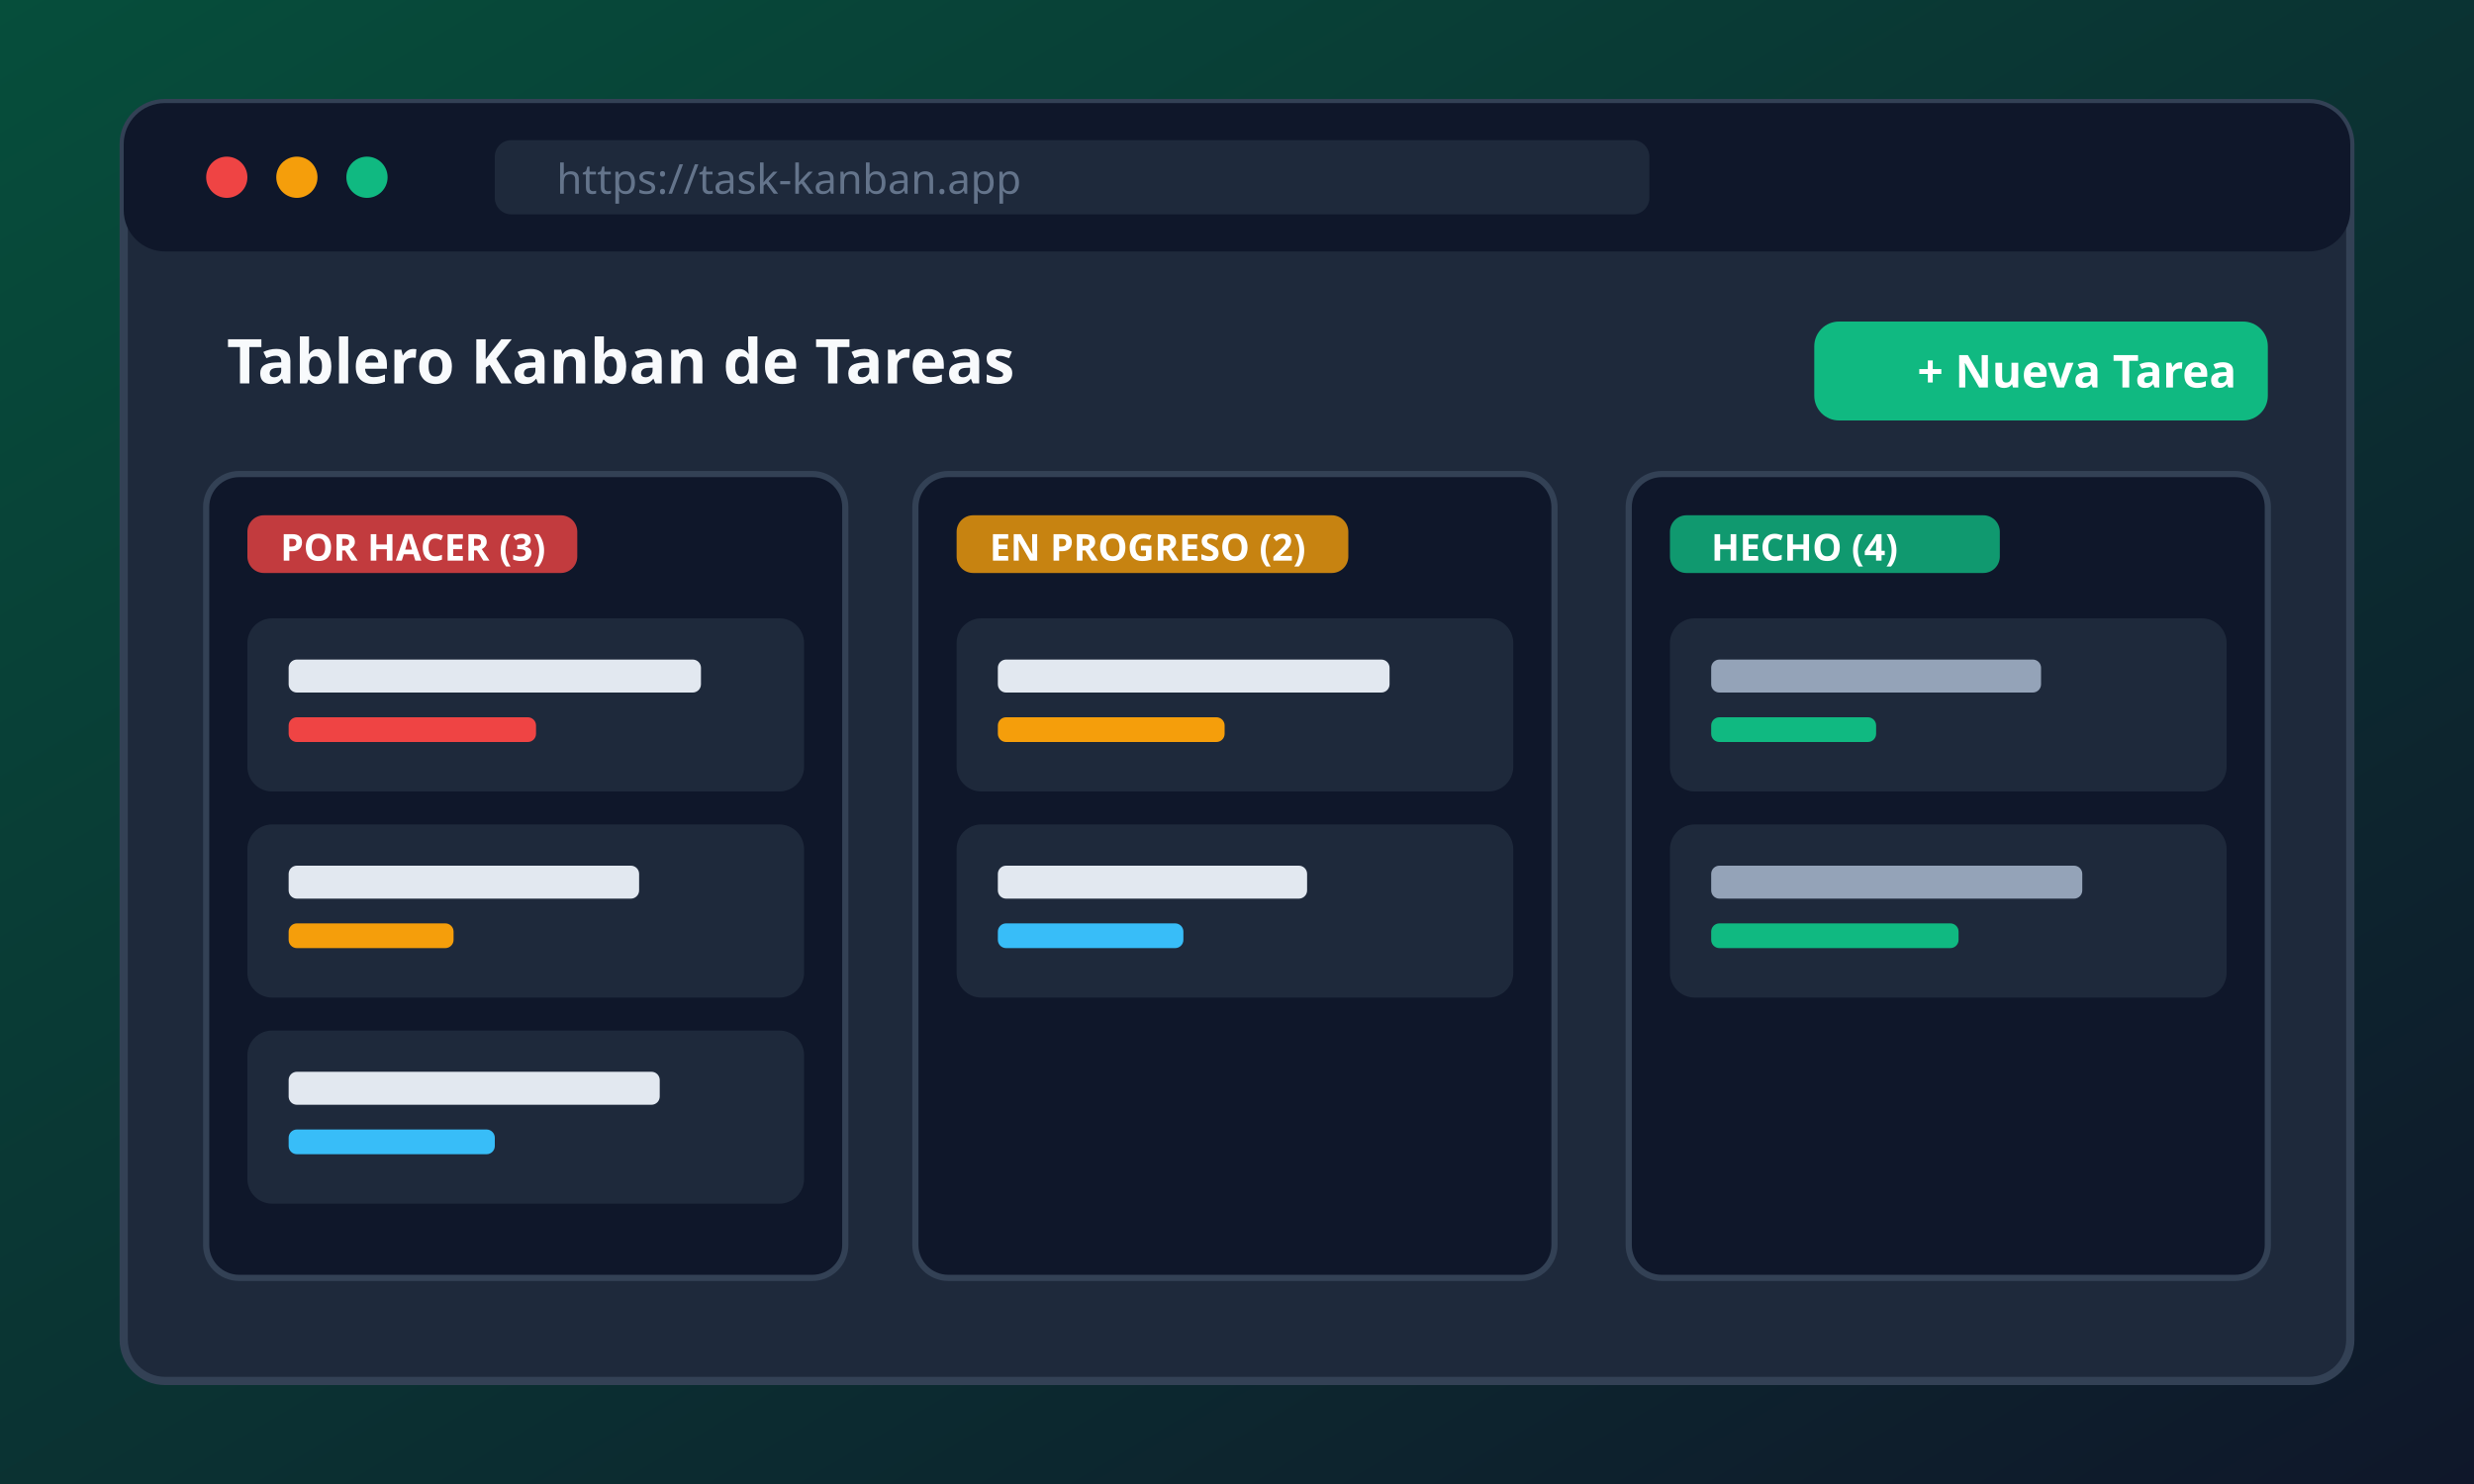
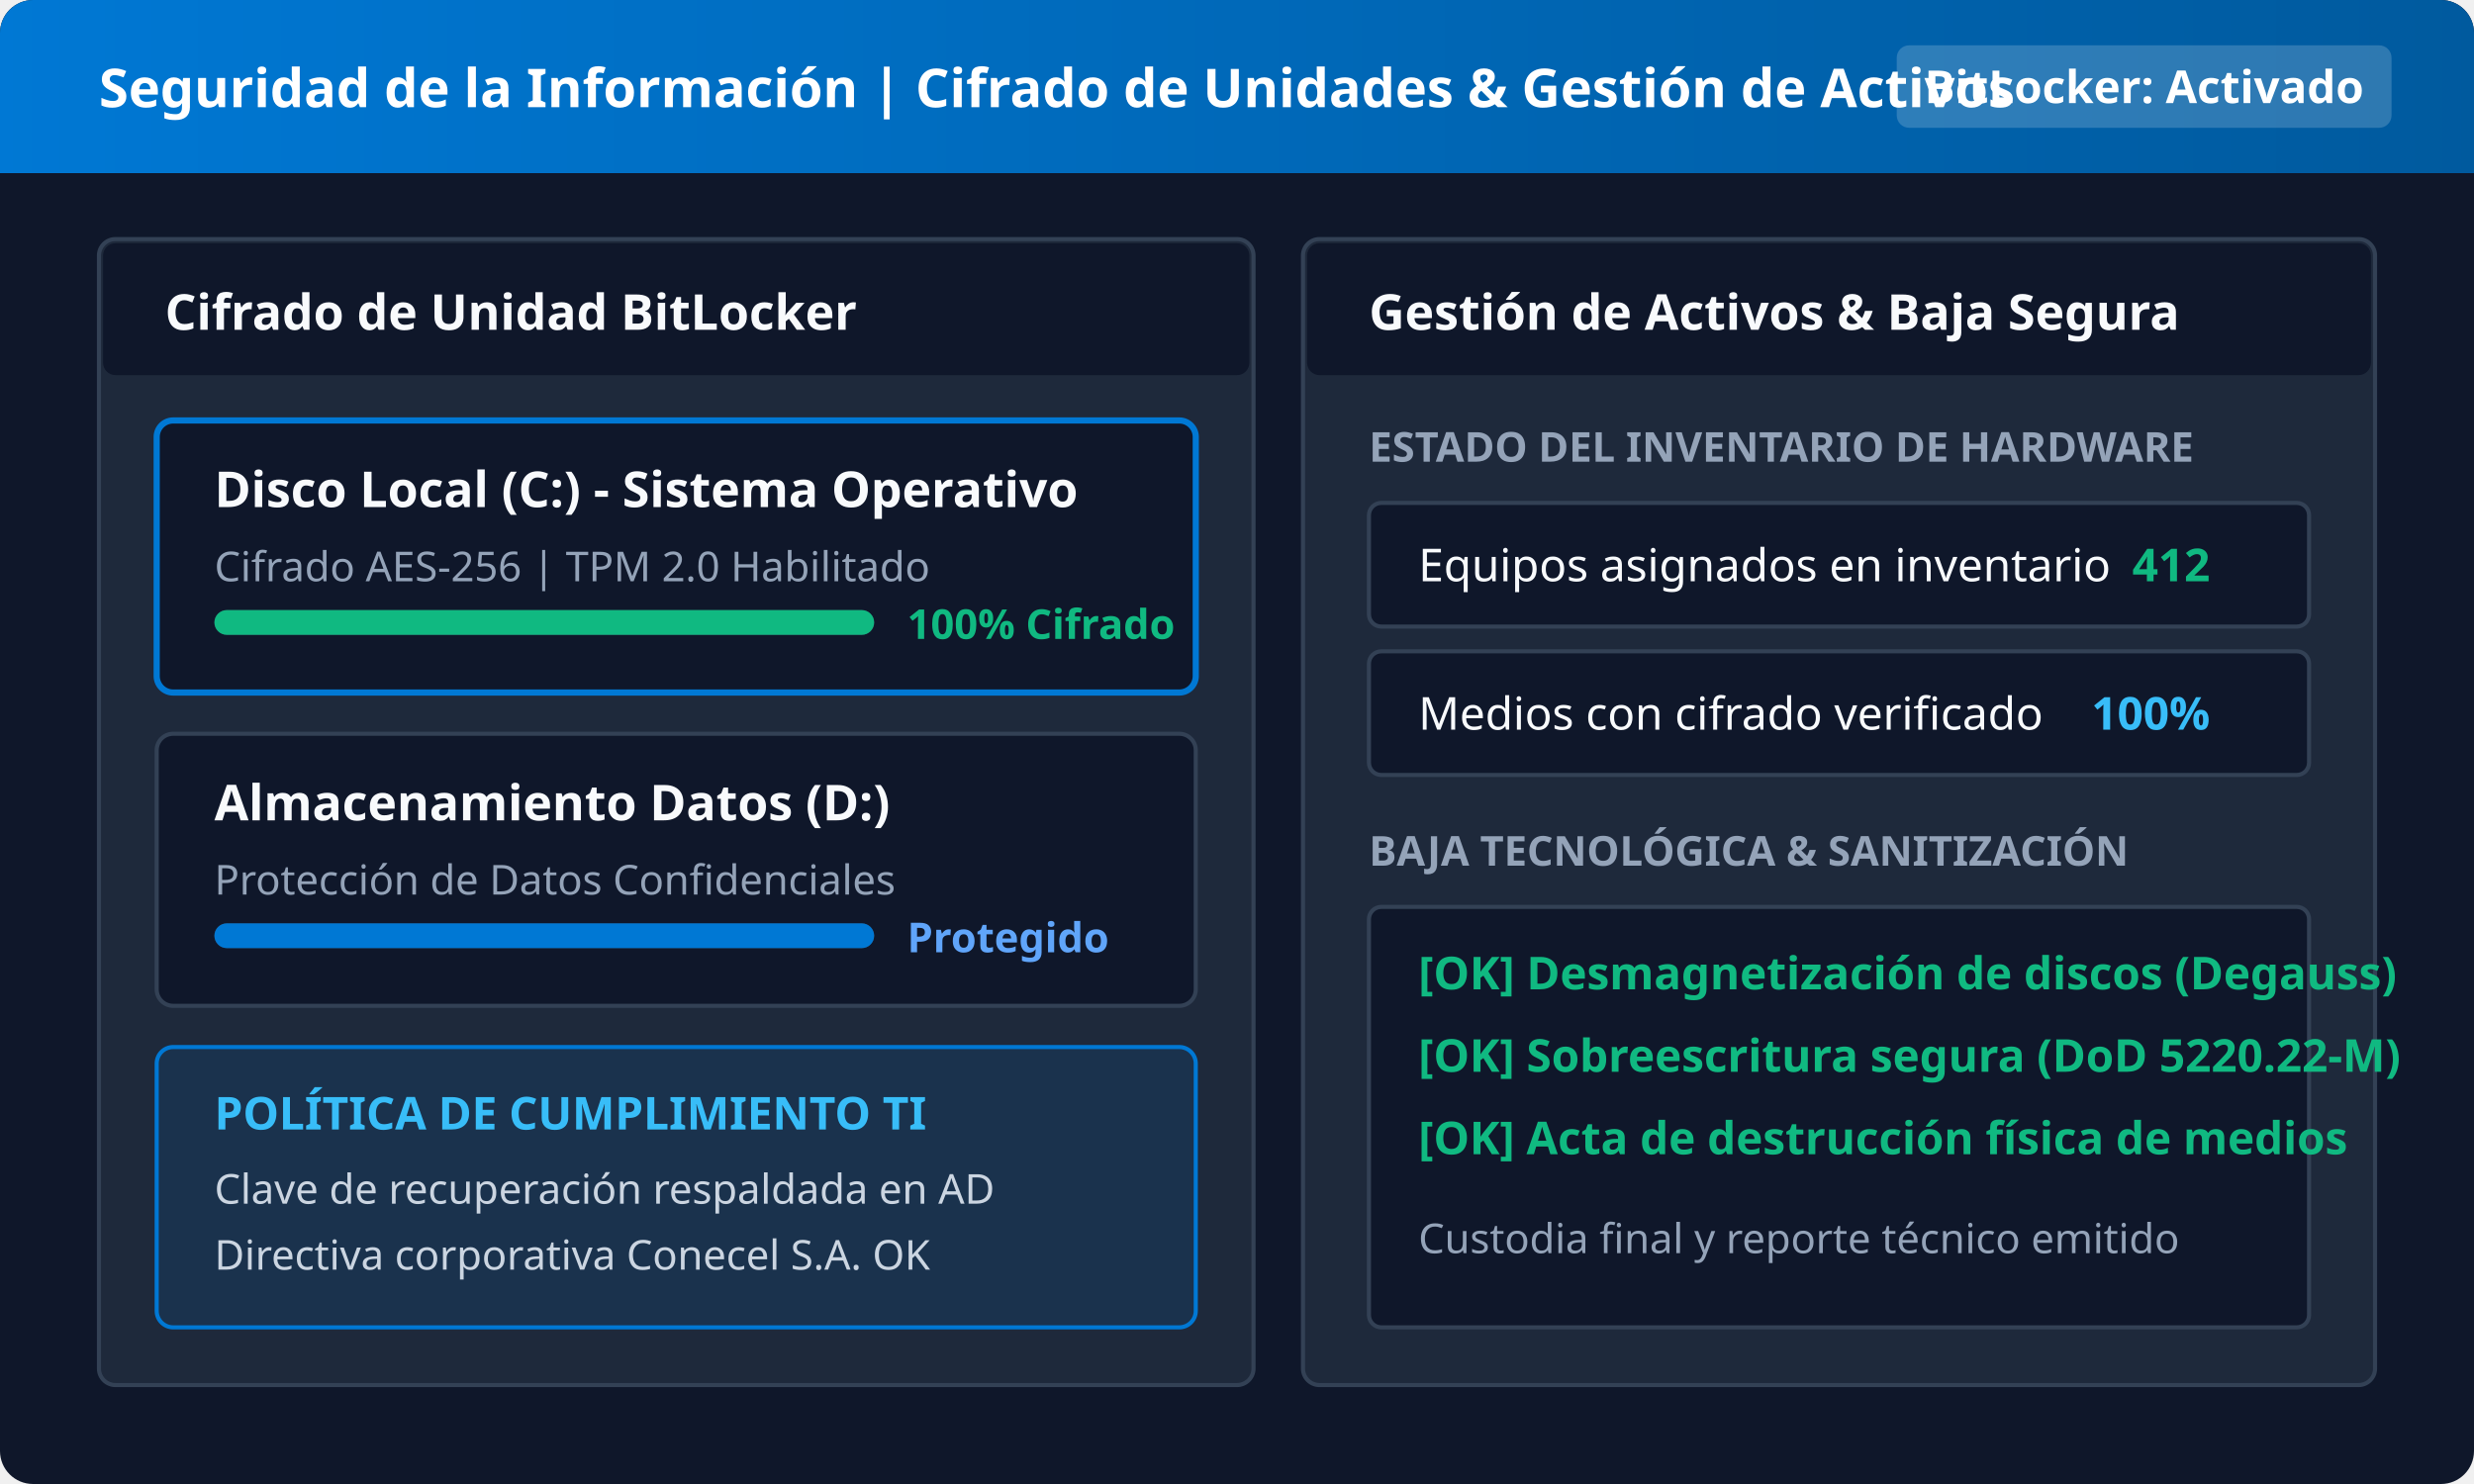
<svg xmlns="http://www.w3.org/2000/svg" viewBox="0 0 600 360" width="100%" height="100%">
  <defs>
-     <linearGradient id="bg2" x1="0%" y1="0%" x2="100%" y2="100%">
-       <stop offset="0%" stop-color="#064e3b" />
-       <stop offset="100%" stop-color="#0f172a" />
+     <linearGradient id="headerGrad2" x1="0%" y1="0%" x2="100%" y2="0%">
+       <stop offset="0%" stop-color="#0078d4" />
+       <stop offset="100%" stop-color="#005a9e" />
    </linearGradient>
  </defs>
-   <rect width="600" height="360" fill="url(#bg2)" />
-   <rect x="30" y="25" width="540" height="310" rx="10" fill="#1e293b" stroke="#334155" stroke-width="2" />
-   <rect x="30" y="25" width="540" height="36" rx="10" fill="#0f172a" />
-   <circle cx="55" cy="43" r="5" fill="#ef4444" />
-   <circle cx="72" cy="43" r="5" fill="#f59e0b" />
-   <circle cx="89" cy="43" r="5" fill="#10b981" />
-   <rect x="120" y="34" width="280" height="18" rx="4" fill="#1e293b" />
-   <text x="135" y="47" fill="#64748b" font-family="sans-serif" font-size="10">https://task-kanban.app</text>
-   <text x="55" y="93" fill="#f8fafc" font-family="sans-serif" font-size="15" font-weight="bold">Tablero Kanban de Tareas</text>
-   <rect x="440" y="78" width="110" height="24" rx="6" fill="#10b981" />
-   <text x="465" y="94" fill="#ffffff" font-family="sans-serif" font-size="11" font-weight="bold">+ Nueva Tarea</text>
-   <rect x="50" y="115" width="155" height="195" rx="8" fill="#0f172a" stroke="#334155" stroke-width="1.5" />
-   <rect x="60" y="125" width="80" height="14" rx="4" fill="#ef4444" opacity="0.8" />
-   <text x="68" y="136" fill="#ffffff" font-family="sans-serif" font-size="9" font-weight="bold">POR HACER (3)</text>
-   <rect x="60" y="150" width="135" height="42" rx="6" fill="#1e293b" />
-   <rect x="70" y="160" width="100" height="8" rx="2" fill="#e2e8f0" />
-   <rect x="70" y="174" width="60" height="6" rx="2" fill="#ef4444" />
-   <rect x="60" y="200" width="135" height="42" rx="6" fill="#1e293b" />
-   <rect x="70" y="210" width="85" height="8" rx="2" fill="#e2e8f0" />
-   <rect x="70" y="224" width="40" height="6" rx="2" fill="#f59e0b" />
-   <rect x="60" y="250" width="135" height="42" rx="6" fill="#1e293b" />
-   <rect x="70" y="260" width="90" height="8" rx="2" fill="#e2e8f0" />
-   <rect x="70" y="274" width="50" height="6" rx="2" fill="#38bdf8" />
-   <rect x="222" y="115" width="155" height="195" rx="8" fill="#0f172a" stroke="#334155" stroke-width="1.5" />
-   <rect x="232" y="125" width="95" height="14" rx="4" fill="#f59e0b" opacity="0.8" />
-   <text x="240" y="136" fill="#ffffff" font-family="sans-serif" font-size="9" font-weight="bold">EN PROGRESO (2)</text>
-   <rect x="232" y="150" width="135" height="42" rx="6" fill="#1e293b" />
-   <rect x="242" y="160" width="95" height="8" rx="2" fill="#e2e8f0" />
-   <rect x="242" y="174" width="55" height="6" rx="2" fill="#f59e0b" />
-   <rect x="232" y="200" width="135" height="42" rx="6" fill="#1e293b" />
-   <rect x="242" y="210" width="75" height="8" rx="2" fill="#e2e8f0" />
-   <rect x="242" y="224" width="45" height="6" rx="2" fill="#38bdf8" />
-   <rect x="395" y="115" width="155" height="195" rx="8" fill="#0f172a" stroke="#334155" stroke-width="1.5" />
-   <rect x="405" y="125" width="80" height="14" rx="4" fill="#10b981" opacity="0.8" />
-   <text x="415" y="136" fill="#ffffff" font-family="sans-serif" font-size="9" font-weight="bold">HECHO (4)</text>
-   <rect x="405" y="150" width="135" height="42" rx="6" fill="#1e293b" />
-   <rect x="415" y="160" width="80" height="8" rx="2" fill="#94a3b8" />
-   <rect x="415" y="174" width="40" height="6" rx="2" fill="#10b981" />
-   <rect x="405" y="200" width="135" height="42" rx="6" fill="#1e293b" />
-   <rect x="415" y="210" width="90" height="8" rx="2" fill="#94a3b8" />
-   <rect x="415" y="224" width="60" height="6" rx="2" fill="#10b981" />
+   <rect width="600" height="360" fill="#0f172a" rx="8" />
+   <rect x="0" y="0" width="600" height="42" fill="url(#headerGrad2)" rx="8" />
+   <rect x="0" y="30" width="600" height="12" fill="url(#headerGrad2)" />
+   <text x="24" y="26" fill="#ffffff" font-family="'Segoe UI', system-ui, sans-serif" font-size="13" font-weight="700">Seguridad de la Información | Cifrado de Unidades &amp; Gestión de Activos</text>
+   <rect x="460" y="11" width="120" height="20" rx="3" fill="rgba(255,255,255,0.18)" />
+   <text x="520" y="25" fill="#ffffff" font-family="'Segoe UI', system-ui, sans-serif" font-size="11" font-weight="600" text-anchor="middle">BitLocker: Activado</text>
+   <rect x="24" y="58" width="280" height="278" rx="4" fill="#1e293b" stroke="#334155" stroke-width="1" />
+   <rect x="25" y="59" width="278" height="32" fill="#0f172a" rx="3" />
+   <text x="40" y="80" fill="#f8fafc" font-family="'Segoe UI', sans-serif" font-size="12" font-weight="700">Cifrado de Unidad BitLocker</text>
+   <rect x="38" y="102" width="252" height="66" rx="4" fill="#0f172a" stroke="#0078d4" stroke-width="1.5" />
+   <text x="52" y="123" fill="#f8fafc" font-family="'Segoe UI', sans-serif" font-size="12" font-weight="700">Disco Local (C:) - Sistema Operativo</text>
+   <text x="52" y="141" fill="#94a3b8" font-family="'Segoe UI', sans-serif" font-size="10">Cifrado AES-256 | TPM 2.0 Habilitado</text>
+   <rect x="52" y="148" width="160" height="6" rx="3" fill="#334155" />
+   <rect x="52" y="148" width="160" height="6" rx="3" fill="#10b981" />
+   <text x="220" y="155" fill="#10b981" font-family="'Segoe UI', sans-serif" font-size="10" font-weight="700">100% Cifrado</text>
+   <rect x="38" y="178" width="252" height="66" rx="4" fill="#0f172a" stroke="#334155" stroke-width="1" />
+   <text x="52" y="199" fill="#f8fafc" font-family="'Segoe UI', sans-serif" font-size="12" font-weight="700">Almacenamiento Datos (D:)</text>
+   <text x="52" y="217" fill="#94a3b8" font-family="'Segoe UI', sans-serif" font-size="10">Protección de Datos Confidenciales</text>
+   <rect x="52" y="224" width="160" height="6" rx="3" fill="#334155" />
+   <rect x="52" y="224" width="160" height="6" rx="3" fill="#0078d4" />
+   <text x="220" y="231" fill="#60a5fa" font-family="'Segoe UI', sans-serif" font-size="10" font-weight="700">Protegido</text>
+   <rect x="38" y="254" width="252" height="68" rx="4" fill="rgba(0,120,212,0.12)" stroke="#0078d4" stroke-width="1" />
+   <text x="52" y="274" fill="#38bdf8" font-family="'Segoe UI', sans-serif" font-size="11" font-weight="700">POLÍTICA DE CUMPLIMIENTO TI</text>
+   <text x="52" y="292" fill="#cbd5e1" font-family="'Segoe UI', sans-serif" font-size="10">Clave de recuperación respaldada en AD</text>
+   <text x="52" y="308" fill="#cbd5e1" font-family="'Segoe UI', sans-serif" font-size="10">Directiva corporativa Conecel S.A. OK</text>
+   <rect x="316" y="58" width="260" height="278" rx="4" fill="#1e293b" stroke="#334155" stroke-width="1" />
+   <rect x="317" y="59" width="258" height="32" fill="#0f172a" rx="3" />
+   <text x="332" y="80" fill="#f8fafc" font-family="'Segoe UI', sans-serif" font-size="12" font-weight="700">Gestión de Activos &amp; Baja Segura</text>
+   <text x="332" y="112" fill="#94a3b8" font-family="'Segoe UI', sans-serif" font-size="10" font-weight="700">ESTADO DEL INVENTARIO DE HARDWARE</text>
+   <rect x="332" y="122" width="228" height="30" rx="3" fill="#0f172a" stroke="#334155" stroke-width="1" />
+   <text x="344" y="141" fill="#f8fafc" font-family="'Segoe UI', sans-serif" font-size="11">Equipos asignados en inventario</text>
+   <text x="536" y="141" fill="#10b981" font-family="'Segoe UI', sans-serif" font-size="11" font-weight="700" text-anchor="end">412</text>
+   <rect x="332" y="158" width="228" height="30" rx="3" fill="#0f172a" stroke="#334155" stroke-width="1" />
+   <text x="344" y="177" fill="#f8fafc" font-family="'Segoe UI', sans-serif" font-size="11">Medios con cifrado verificado</text>
+   <text x="536" y="177" fill="#38bdf8" font-family="'Segoe UI', sans-serif" font-size="11" font-weight="700" text-anchor="end">100%</text>
+   <text x="332" y="210" fill="#94a3b8" font-family="'Segoe UI', sans-serif" font-size="10" font-weight="700">BAJA TECNOLÓGICA &amp; SANITIZACIÓN</text>
+   <rect x="332" y="220" width="228" height="102" rx="3" fill="#0f172a" stroke="#334155" stroke-width="1" />
+   <text x="344" y="240" fill="#10b981" font-family="'Segoe UI', sans-serif" font-size="11" font-weight="700">[OK] Desmagnetización de discos (Degauss)</text>
+   <text x="344" y="260" fill="#10b981" font-family="'Segoe UI', sans-serif" font-size="11" font-weight="700">[OK] Sobreescritura segura (DoD 5220.22-M)</text>
+   <text x="344" y="280" fill="#10b981" font-family="'Segoe UI', sans-serif" font-size="11" font-weight="700">[OK] Acta de destrucción física de medios</text>
+   <text x="344" y="304" fill="#94a3b8" font-family="'Segoe UI', sans-serif" font-size="10">Custodia final y reporte técnico emitido</text>
</svg>
